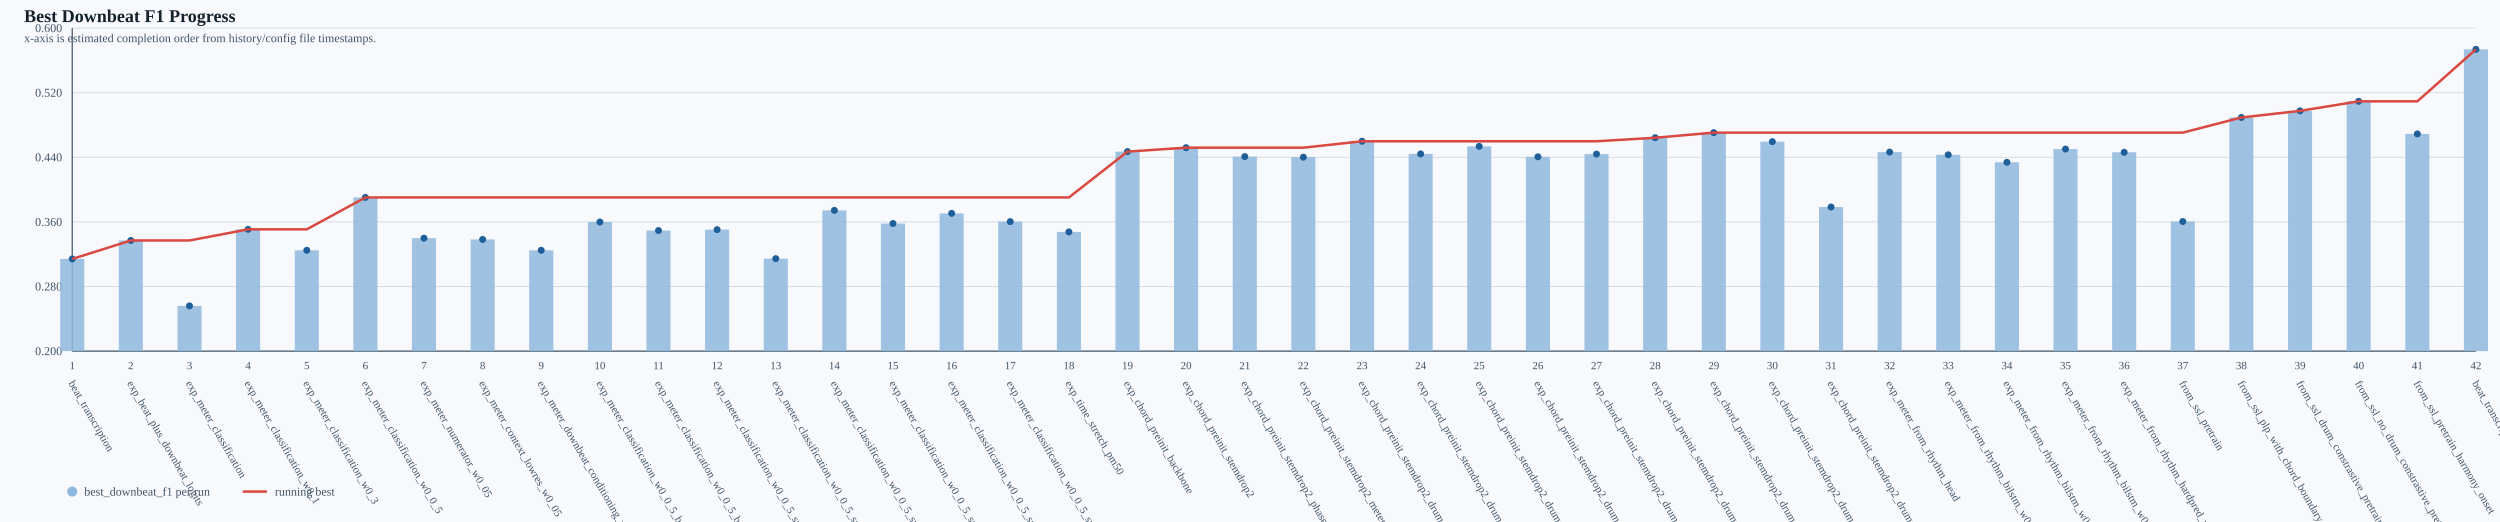
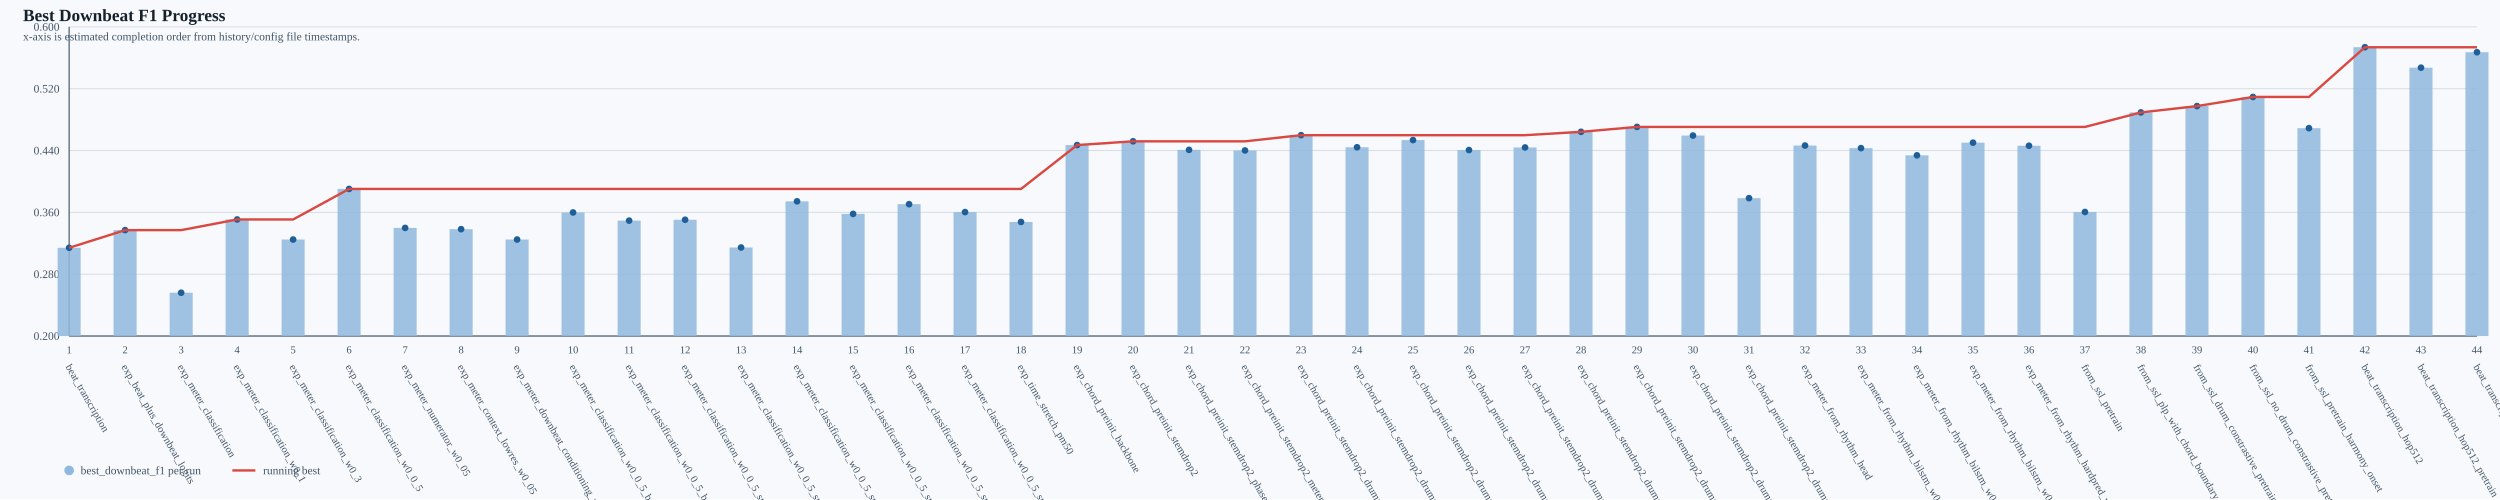
- <svg xmlns="http://www.w3.org/2000/svg" width="2492" height="520" viewBox="0 0 2492 520">
+ <svg xmlns="http://www.w3.org/2000/svg" width="2604" height="520" viewBox="0 0 2604 520">
  <rect width="100%" height="100%" fill="#f7f9fc" />
  <text x="24" y="22" font-size="18" font-weight="700" fill="#15212b">Best Downbeat F1 Progress</text>
  <text x="24" y="42" font-size="12" fill="#425466">x-axis is estimated completion order from history/config file timestamps.</text>
-   <line x1="72" y1="350.0" x2="2468" y2="350.0" stroke="#d7dce2" stroke-width="1" />
+   <line x1="72" y1="350.0" x2="2580" y2="350.0" stroke="#d7dce2" stroke-width="1" />
  <text x="62" y="354.0" text-anchor="end" font-size="12" fill="#425466">0.200</text>
-   <line x1="72" y1="285.6" x2="2468" y2="285.6" stroke="#d7dce2" stroke-width="1" />
+   <line x1="72" y1="285.6" x2="2580" y2="285.6" stroke="#d7dce2" stroke-width="1" />
  <text x="62" y="289.6" text-anchor="end" font-size="12" fill="#425466">0.280</text>
-   <line x1="72" y1="221.2" x2="2468" y2="221.2" stroke="#d7dce2" stroke-width="1" />
+   <line x1="72" y1="221.2" x2="2580" y2="221.2" stroke="#d7dce2" stroke-width="1" />
  <text x="62" y="225.2" text-anchor="end" font-size="12" fill="#425466">0.360</text>
-   <line x1="72" y1="156.8" x2="2468" y2="156.8" stroke="#d7dce2" stroke-width="1" />
+   <line x1="72" y1="156.8" x2="2580" y2="156.8" stroke="#d7dce2" stroke-width="1" />
  <text x="62" y="160.8" text-anchor="end" font-size="12" fill="#425466">0.440</text>
-   <line x1="72" y1="92.4" x2="2468" y2="92.4" stroke="#d7dce2" stroke-width="1" />
+   <line x1="72" y1="92.4" x2="2580" y2="92.4" stroke="#d7dce2" stroke-width="1" />
  <text x="62" y="96.4" text-anchor="end" font-size="12" fill="#425466">0.520</text>
-   <line x1="72" y1="28.0" x2="2468" y2="28.0" stroke="#d7dce2" stroke-width="1" />
+   <line x1="72" y1="28.0" x2="2580" y2="28.0" stroke="#d7dce2" stroke-width="1" />
  <text x="62" y="32.0" text-anchor="end" font-size="12" fill="#425466">0.600</text>
  <line x1="72" y1="28" x2="72" y2="350" stroke="#425466" stroke-width="1.2" />
-   <line x1="72" y1="350" x2="2468" y2="350" stroke="#425466" stroke-width="1.2" />
+   <line x1="72" y1="350" x2="2580" y2="350" stroke="#425466" stroke-width="1.2" />
  <g>
    <rect x="60.0" y="258.1" width="24" height="91.9" fill="#8fb8de" opacity="0.85" />
    <circle cx="72.0" cy="258.1" r="3.5" fill="#1f5f99" />
    <text x="72.0" y="368.0" text-anchor="middle" font-size="11" fill="#425466">1</text>
    <text x="68.0" y="382.0" transform="rotate(60 68.0,382.0)" font-size="11" fill="#425466">beat_transcription</text>
  </g>
  <g>
-     <rect x="118.4" y="239.7" width="24" height="110.3" fill="#8fb8de" opacity="0.85" />
-     <circle cx="130.4" cy="239.7" r="3.5" fill="#1f5f99" />
-     <text x="130.4" y="368.0" text-anchor="middle" font-size="11" fill="#425466">2</text>
-     <text x="126.4" y="382.0" transform="rotate(60 126.4,382.0)" font-size="11" fill="#425466">exp_beat_plus_downbeat_logits</text>
-   </g>
-   <g>
-     <rect x="176.9" y="304.9" width="24" height="45.1" fill="#8fb8de" opacity="0.85" />
-     <circle cx="188.9" cy="304.9" r="3.5" fill="#1f5f99" />
-     <text x="188.9" y="368.0" text-anchor="middle" font-size="11" fill="#425466">3</text>
-     <text x="184.9" y="382.0" transform="rotate(60 184.9,382.0)" font-size="11" fill="#425466">exp_meter_classification</text>
-   </g>
-   <g>
-     <rect x="235.3" y="228.6" width="24" height="121.4" fill="#8fb8de" opacity="0.85" />
-     <circle cx="247.3" cy="228.6" r="3.5" fill="#1f5f99" />
-     <text x="247.3" y="368.0" text-anchor="middle" font-size="11" fill="#425466">4</text>
-     <text x="243.3" y="382.0" transform="rotate(60 243.3,382.0)" font-size="11" fill="#425466">exp_meter_classification_w0_1</text>
-   </g>
-   <g>
-     <rect x="293.8" y="249.5" width="24" height="100.5" fill="#8fb8de" opacity="0.85" />
-     <circle cx="305.8" cy="249.5" r="3.5" fill="#1f5f99" />
-     <text x="305.8" y="368.0" text-anchor="middle" font-size="11" fill="#425466">5</text>
-     <text x="301.8" y="382.0" transform="rotate(60 301.8,382.0)" font-size="11" fill="#425466">exp_meter_classification_w0_3</text>
-   </g>
-   <g>
-     <rect x="352.2" y="196.8" width="24" height="153.2" fill="#8fb8de" opacity="0.85" />
-     <circle cx="364.2" cy="196.8" r="3.5" fill="#1f5f99" />
-     <text x="364.2" y="368.0" text-anchor="middle" font-size="11" fill="#425466">6</text>
-     <text x="360.2" y="382.0" transform="rotate(60 360.2,382.0)" font-size="11" fill="#425466">exp_meter_classification_w0_0_5</text>
-   </g>
-   <g>
-     <rect x="410.6" y="237.4" width="24" height="112.6" fill="#8fb8de" opacity="0.85" />
-     <circle cx="422.6" cy="237.4" r="3.5" fill="#1f5f99" />
-     <text x="422.6" y="368.0" text-anchor="middle" font-size="11" fill="#425466">7</text>
-     <text x="418.6" y="382.0" transform="rotate(60 418.6,382.0)" font-size="11" fill="#425466">exp_meter_numerator_w0_05</text>
-   </g>
-   <g>
-     <rect x="469.1" y="238.7" width="24" height="111.3" fill="#8fb8de" opacity="0.85" />
-     <circle cx="481.1" cy="238.7" r="3.5" fill="#1f5f99" />
-     <text x="481.1" y="368.0" text-anchor="middle" font-size="11" fill="#425466">8</text>
-     <text x="477.1" y="382.0" transform="rotate(60 477.1,382.0)" font-size="11" fill="#425466">exp_meter_context_lowres_w0_05</text>
-   </g>
-   <g>
-     <rect x="527.5" y="249.5" width="24" height="100.5" fill="#8fb8de" opacity="0.85" />
-     <circle cx="539.5" cy="249.5" r="3.5" fill="#1f5f99" />
-     <text x="539.5" y="368.0" text-anchor="middle" font-size="11" fill="#425466">9</text>
-     <text x="535.5" y="382.0" transform="rotate(60 535.5,382.0)" font-size="11" fill="#425466">exp_meter_downbeat_conditioning_w0_05</text>
-   </g>
-   <g>
-     <rect x="586.0" y="221.3" width="24" height="128.7" fill="#8fb8de" opacity="0.85" />
-     <circle cx="598.0" cy="221.3" r="3.5" fill="#1f5f99" />
-     <text x="598.0" y="368.0" text-anchor="middle" font-size="11" fill="#425466">10</text>
-     <text x="594.0" y="382.0" transform="rotate(60 594.0,382.0)" font-size="11" fill="#425466">exp_meter_classification_w0_0_5_beatpw10</text>
-   </g>
-   <g>
-     <rect x="644.4" y="229.8" width="24" height="120.2" fill="#8fb8de" opacity="0.85" />
-     <circle cx="656.4" cy="229.8" r="3.5" fill="#1f5f99" />
-     <text x="656.4" y="368.0" text-anchor="middle" font-size="11" fill="#425466">11</text>
-     <text x="652.4" y="382.0" transform="rotate(60 652.4,382.0)" font-size="11" fill="#425466">exp_meter_classification_w0_0_5_beatpw7_5</text>
-   </g>
-   <g>
-     <rect x="702.8" y="228.9" width="24" height="121.1" fill="#8fb8de" opacity="0.85" />
-     <circle cx="714.8" cy="228.9" r="3.5" fill="#1f5f99" />
-     <text x="714.8" y="368.0" text-anchor="middle" font-size="11" fill="#425466">12</text>
-     <text x="710.8" y="382.0" transform="rotate(60 710.8,382.0)" font-size="11" fill="#425466">exp_meter_classification_w0_0_5_specaug_f0_02_t0_00</text>
-   </g>
-   <g>
-     <rect x="761.3" y="257.8" width="24" height="92.2" fill="#8fb8de" opacity="0.85" />
-     <circle cx="773.3" cy="257.8" r="3.5" fill="#1f5f99" />
-     <text x="773.3" y="368.0" text-anchor="middle" font-size="11" fill="#425466">13</text>
-     <text x="769.3" y="382.0" transform="rotate(60 769.3,382.0)" font-size="11" fill="#425466">exp_meter_classification_w0_0_5_specaug_f0_05_t0_00</text>
-   </g>
-   <g>
-     <rect x="819.7" y="209.7" width="24" height="140.3" fill="#8fb8de" opacity="0.85" />
-     <circle cx="831.7" cy="209.7" r="3.5" fill="#1f5f99" />
-     <text x="831.7" y="368.0" text-anchor="middle" font-size="11" fill="#425466">14</text>
-     <text x="827.7" y="382.0" transform="rotate(60 827.7,382.0)" font-size="11" fill="#425466">exp_meter_classification_w0_0_5_specaug_f0_00_t0_05</text>
-   </g>
-   <g>
-     <rect x="878.1" y="222.8" width="24" height="127.2" fill="#8fb8de" opacity="0.85" />
-     <circle cx="890.1" cy="222.8" r="3.5" fill="#1f5f99" />
-     <text x="890.1" y="368.0" text-anchor="middle" font-size="11" fill="#425466">15</text>
-     <text x="886.1" y="382.0" transform="rotate(60 886.1,382.0)" font-size="11" fill="#425466">exp_meter_classification_w0_0_5_specaug_f0_00_t0_10</text>
-   </g>
-   <g>
-     <rect x="936.6" y="212.7" width="24" height="137.3" fill="#8fb8de" opacity="0.85" />
-     <circle cx="948.6" cy="212.7" r="3.5" fill="#1f5f99" />
-     <text x="948.6" y="368.0" text-anchor="middle" font-size="11" fill="#425466">16</text>
-     <text x="944.6" y="382.0" transform="rotate(60 944.6,382.0)" font-size="11" fill="#425466">exp_meter_classification_w0_0_5_specaug_f0_02_t0_05</text>
-   </g>
-   <g>
-     <rect x="995.0" y="220.9" width="24" height="129.1" fill="#8fb8de" opacity="0.85" />
-     <circle cx="1007.0" cy="220.9" r="3.5" fill="#1f5f99" />
-     <text x="1007.0" y="368.0" text-anchor="middle" font-size="11" fill="#425466">17</text>
-     <text x="1003.0" y="382.0" transform="rotate(60 1003.0,382.0)" font-size="11" fill="#425466">exp_meter_classification_w0_0_5_specaug_f0_05_t0_10</text>
-   </g>
-   <g>
-     <rect x="1053.5" y="231.2" width="24" height="118.8" fill="#8fb8de" opacity="0.85" />
-     <circle cx="1065.5" cy="231.2" r="3.5" fill="#1f5f99" />
-     <text x="1065.5" y="368.0" text-anchor="middle" font-size="11" fill="#425466">18</text>
-     <text x="1061.5" y="382.0" transform="rotate(60 1061.5,382.0)" font-size="11" fill="#425466">exp_time_stretch_pm50</text>
-   </g>
-   <g>
-     <rect x="1111.9" y="151.1" width="24" height="198.9" fill="#8fb8de" opacity="0.85" />
-     <circle cx="1123.9" cy="151.1" r="3.5" fill="#1f5f99" />
-     <text x="1123.9" y="368.0" text-anchor="middle" font-size="11" fill="#425466">19</text>
-     <text x="1119.9" y="382.0" transform="rotate(60 1119.9,382.0)" font-size="11" fill="#425466">exp_chord_preinit_backbone</text>
-   </g>
-   <g>
-     <rect x="1170.3" y="147.2" width="24" height="202.8" fill="#8fb8de" opacity="0.85" />
-     <circle cx="1182.3" cy="147.2" r="3.5" fill="#1f5f99" />
-     <text x="1182.3" y="368.0" text-anchor="middle" font-size="11" fill="#425466">20</text>
-     <text x="1178.3" y="382.0" transform="rotate(60 1178.3,382.0)" font-size="11" fill="#425466">exp_chord_preinit_stemdrop2</text>
-   </g>
-   <g>
-     <rect x="1228.8" y="156.1" width="24" height="193.9" fill="#8fb8de" opacity="0.85" />
-     <circle cx="1240.8" cy="156.1" r="3.5" fill="#1f5f99" />
-     <text x="1240.8" y="368.0" text-anchor="middle" font-size="11" fill="#425466">21</text>
-     <text x="1236.8" y="382.0" transform="rotate(60 1236.8,382.0)" font-size="11" fill="#425466">exp_chord_preinit_stemdrop2_phase</text>
-   </g>
-   <g>
-     <rect x="1287.2" y="156.7" width="24" height="193.3" fill="#8fb8de" opacity="0.85" />
-     <circle cx="1299.2" cy="156.7" r="3.5" fill="#1f5f99" />
-     <text x="1299.2" y="368.0" text-anchor="middle" font-size="11" fill="#425466">22</text>
-     <text x="1295.2" y="382.0" transform="rotate(60 1295.2,382.0)" font-size="11" fill="#425466">exp_chord_preinit_stemdrop2_metertau0_5</text>
-   </g>
-   <g>
-     <rect x="1345.7" y="140.8" width="24" height="209.2" fill="#8fb8de" opacity="0.85" />
-     <circle cx="1357.7" cy="140.8" r="3.5" fill="#1f5f99" />
-     <text x="1357.7" y="368.0" text-anchor="middle" font-size="11" fill="#425466">23</text>
-     <text x="1353.7" y="382.0" transform="rotate(60 1353.7,382.0)" font-size="11" fill="#425466">exp_chord_preinit_stemdrop2_drumaux</text>
-   </g>
-   <g>
-     <rect x="1404.1" y="153.4" width="24" height="196.6" fill="#8fb8de" opacity="0.85" />
-     <circle cx="1416.1" cy="153.4" r="3.5" fill="#1f5f99" />
-     <text x="1416.1" y="368.0" text-anchor="middle" font-size="11" fill="#425466">24</text>
-     <text x="1412.1" y="382.0" transform="rotate(60 1412.1,382.0)" font-size="11" fill="#425466">exp_chord_preinit_stemdrop2_drumaux_bassaux</text>
-   </g>
-   <g>
-     <rect x="1462.5" y="145.9" width="24" height="204.1" fill="#8fb8de" opacity="0.85" />
-     <circle cx="1474.5" cy="145.9" r="3.5" fill="#1f5f99" />
-     <text x="1474.5" y="368.0" text-anchor="middle" font-size="11" fill="#425466">25</text>
-     <text x="1470.5" y="382.0" transform="rotate(60 1470.5,382.0)" font-size="11" fill="#425466">exp_chord_preinit_stemdrop2_drumaux_basslowflux</text>
-   </g>
-   <g>
-     <rect x="1521.0" y="156.3" width="24" height="193.7" fill="#8fb8de" opacity="0.85" />
-     <circle cx="1533.0" cy="156.3" r="3.5" fill="#1f5f99" />
-     <text x="1533.0" y="368.0" text-anchor="middle" font-size="11" fill="#425466">26</text>
-     <text x="1529.0" y="382.0" transform="rotate(60 1529.0,382.0)" font-size="11" fill="#425466">exp_chord_preinit_stemdrop2_drumaux_bassharmonic</text>
-   </g>
-   <g>
-     <rect x="1579.4" y="153.6" width="24" height="196.4" fill="#8fb8de" opacity="0.85" />
-     <circle cx="1591.4" cy="153.6" r="3.5" fill="#1f5f99" />
-     <text x="1591.4" y="368.0" text-anchor="middle" font-size="11" fill="#425466">27</text>
-     <text x="1587.4" y="382.0" transform="rotate(60 1587.4,382.0)" font-size="11" fill="#425466">exp_chord_preinit_stemdrop2_drumaux_pianoaux</text>
-   </g>
-   <g>
-     <rect x="1637.9" y="137.3" width="24" height="212.7" fill="#8fb8de" opacity="0.85" />
-     <circle cx="1649.9" cy="137.3" r="3.5" fill="#1f5f99" />
-     <text x="1649.9" y="368.0" text-anchor="middle" font-size="11" fill="#425466">28</text>
-     <text x="1645.9" y="382.0" transform="rotate(60 1645.9,382.0)" font-size="11" fill="#425466">exp_chord_preinit_stemdrop2_drumaux_highfreq</text>
-   </g>
-   <g>
-     <rect x="1696.3" y="132.2" width="24" height="217.8" fill="#8fb8de" opacity="0.85" />
-     <circle cx="1708.3" cy="132.2" r="3.5" fill="#1f5f99" />
-     <text x="1708.3" y="368.0" text-anchor="middle" font-size="11" fill="#425466">29</text>
-     <text x="1704.3" y="382.0" transform="rotate(60 1704.3,382.0)" font-size="11" fill="#425466">exp_chord_preinit_stemdrop2_drumaux_highfreq_repeatssm</text>
-   </g>
-   <g>
-     <rect x="1754.7" y="141.2" width="24" height="208.8" fill="#8fb8de" opacity="0.85" />
-     <circle cx="1766.7" cy="141.2" r="3.5" fill="#1f5f99" />
-     <text x="1766.7" y="368.0" text-anchor="middle" font-size="11" fill="#425466">30</text>
-     <text x="1762.7" y="382.0" transform="rotate(60 1762.7,382.0)" font-size="11" fill="#425466">exp_chord_preinit_stemdrop2_drumaux_highfreq_repeatssm_bar</text>
-   </g>
-   <g>
-     <rect x="1813.2" y="206.4" width="24" height="143.6" fill="#8fb8de" opacity="0.85" />
-     <circle cx="1825.2" cy="206.4" r="3.5" fill="#1f5f99" />
-     <text x="1825.2" y="368.0" text-anchor="middle" font-size="11" fill="#425466">31</text>
-     <text x="1821.2" y="382.0" transform="rotate(60 1821.2,382.0)" font-size="11" fill="#425466">exp_chord_preinit_stemdrop2_drumaux_highfreq_repeatssm_timestretch_pm10</text>
-   </g>
-   <g>
-     <rect x="1871.6" y="151.6" width="24" height="198.4" fill="#8fb8de" opacity="0.85" />
-     <circle cx="1883.6" cy="151.6" r="3.5" fill="#1f5f99" />
-     <text x="1883.6" y="368.0" text-anchor="middle" font-size="11" fill="#425466">32</text>
-     <text x="1879.6" y="382.0" transform="rotate(60 1879.6,382.0)" font-size="11" fill="#425466">exp_meter_from_rhythm_head</text>
-   </g>
-   <g>
-     <rect x="1930.0" y="154.3" width="24" height="195.7" fill="#8fb8de" opacity="0.85" />
-     <circle cx="1942.0" cy="154.3" r="3.5" fill="#1f5f99" />
-     <text x="1942.0" y="368.0" text-anchor="middle" font-size="11" fill="#425466">33</text>
-     <text x="1938.0" y="382.0" transform="rotate(60 1938.0,382.0)" font-size="11" fill="#425466">exp_meter_from_rhythm_bilstm_w0_05</text>
-   </g>
-   <g>
-     <rect x="1988.5" y="161.8" width="24" height="188.2" fill="#8fb8de" opacity="0.85" />
-     <circle cx="2000.5" cy="161.8" r="3.5" fill="#1f5f99" />
-     <text x="2000.5" y="368.0" text-anchor="middle" font-size="11" fill="#425466">34</text>
-     <text x="1996.5" y="382.0" transform="rotate(60 1996.5,382.0)" font-size="11" fill="#425466">exp_meter_from_rhythm_bilstm_w0_05_balanced</text>
-   </g>
-   <g>
-     <rect x="2046.9" y="148.6" width="24" height="201.4" fill="#8fb8de" opacity="0.85" />
-     <circle cx="2058.9" cy="148.6" r="3.5" fill="#1f5f99" />
-     <text x="2058.9" y="368.0" text-anchor="middle" font-size="11" fill="#425466">35</text>
-     <text x="2054.9" y="382.0" transform="rotate(60 2054.9,382.0)" font-size="11" fill="#425466">exp_meter_from_rhythm_bilstm_w0_05_downbeatw1_5</text>
-   </g>
-   <g>
-     <rect x="2105.4" y="151.8" width="24" height="198.2" fill="#8fb8de" opacity="0.85" />
-     <circle cx="2117.4" cy="151.8" r="3.5" fill="#1f5f99" />
-     <text x="2117.4" y="368.0" text-anchor="middle" font-size="11" fill="#425466">36</text>
-     <text x="2113.4" y="382.0" transform="rotate(60 2113.4,382.0)" font-size="11" fill="#425466">exp_meter_from_rhythm_hardpred_w0_01</text>
-   </g>
-   <g>
-     <rect x="2163.8" y="220.8" width="24" height="129.2" fill="#8fb8de" opacity="0.85" />
-     <circle cx="2175.8" cy="220.8" r="3.5" fill="#1f5f99" />
-     <text x="2175.8" y="368.0" text-anchor="middle" font-size="11" fill="#425466">37</text>
-     <text x="2171.8" y="382.0" transform="rotate(60 2171.8,382.0)" font-size="11" fill="#425466">from_ssl_pretrain</text>
-   </g>
-   <g>
-     <rect x="2222.2" y="117.1" width="24" height="232.9" fill="#8fb8de" opacity="0.85" />
-     <circle cx="2234.2" cy="117.1" r="3.5" fill="#1f5f99" />
-     <text x="2234.2" y="368.0" text-anchor="middle" font-size="11" fill="#425466">38</text>
-     <text x="2230.2" y="382.0" transform="rotate(60 2230.2,382.0)" font-size="11" fill="#425466">from_ssl_plp_with_chord_boundary</text>
-   </g>
-   <g>
-     <rect x="2280.7" y="110.5" width="24" height="239.5" fill="#8fb8de" opacity="0.85" />
-     <circle cx="2292.7" cy="110.5" r="3.5" fill="#1f5f99" />
-     <text x="2292.7" y="368.0" text-anchor="middle" font-size="11" fill="#425466">39</text>
-     <text x="2288.7" y="382.0" transform="rotate(60 2288.7,382.0)" font-size="11" fill="#425466">from_ssl_drum_constrastive_pretrain</text>
-   </g>
-   <g>
-     <rect x="2339.1" y="101.0" width="24" height="249.0" fill="#8fb8de" opacity="0.85" />
-     <circle cx="2351.1" cy="101.0" r="3.5" fill="#1f5f99" />
-     <text x="2351.1" y="368.0" text-anchor="middle" font-size="11" fill="#425466">40</text>
-     <text x="2347.1" y="382.0" transform="rotate(60 2347.1,382.0)" font-size="11" fill="#425466">from_ssl_no_drum_constrastive_pretrain</text>
-   </g>
-   <g>
-     <rect x="2397.6" y="133.5" width="24" height="216.5" fill="#8fb8de" opacity="0.85" />
-     <circle cx="2409.6" cy="133.5" r="3.5" fill="#1f5f99" />
-     <text x="2409.6" y="368.0" text-anchor="middle" font-size="11" fill="#425466">41</text>
-     <text x="2405.6" y="382.0" transform="rotate(60 2405.6,382.0)" font-size="11" fill="#425466">from_ssl_pretrain_harmony_onset</text>
-   </g>
-   <g>
-     <rect x="2456.0" y="49.2" width="24" height="300.8" fill="#8fb8de" opacity="0.85" />
-     <circle cx="2468.0" cy="49.2" r="3.5" fill="#1f5f99" />
-     <text x="2468.0" y="368.0" text-anchor="middle" font-size="11" fill="#425466">42</text>
-     <text x="2464.0" y="382.0" transform="rotate(60 2464.0,382.0)" font-size="11" fill="#425466">beat_transcription_hop512</text>
-   </g>
-   <path d="M 72.0,258.1 L 130.4,239.7 L 188.9,239.7 L 247.3,228.6 L 305.8,228.6 L 364.2,196.8 L 422.6,196.8 L 481.1,196.8 L 539.5,196.8 L 598.0,196.8 L 656.4,196.8 L 714.8,196.8 L 773.3,196.8 L 831.7,196.8 L 890.1,196.8 L 948.6,196.8 L 1007.0,196.8 L 1065.5,196.8 L 1123.9,151.1 L 1182.3,147.2 L 1240.8,147.2 L 1299.2,147.2 L 1357.7,140.8 L 1416.1,140.8 L 1474.5,140.8 L 1533.0,140.8 L 1591.4,140.8 L 1649.9,137.3 L 1708.3,132.2 L 1766.7,132.2 L 1825.2,132.2 L 1883.6,132.2 L 1942.0,132.2 L 2000.5,132.2 L 2058.9,132.2 L 2117.4,132.2 L 2175.8,132.2 L 2234.2,117.1 L 2292.7,110.5 L 2351.1,101.0 L 2409.6,101.0 L 2468.0,49.2" fill="none" stroke="#d94841" stroke-width="2.5" />
+     <rect x="118.3" y="239.7" width="24" height="110.3" fill="#8fb8de" opacity="0.85" />
+     <circle cx="130.3" cy="239.7" r="3.5" fill="#1f5f99" />
+     <text x="130.3" y="368.0" text-anchor="middle" font-size="11" fill="#425466">2</text>
+     <text x="126.3" y="382.0" transform="rotate(60 126.3,382.0)" font-size="11" fill="#425466">exp_beat_plus_downbeat_logits</text>
+   </g>
+   <g>
+     <rect x="176.7" y="304.9" width="24" height="45.1" fill="#8fb8de" opacity="0.85" />
+     <circle cx="188.7" cy="304.9" r="3.5" fill="#1f5f99" />
+     <text x="188.7" y="368.0" text-anchor="middle" font-size="11" fill="#425466">3</text>
+     <text x="184.7" y="382.0" transform="rotate(60 184.7,382.0)" font-size="11" fill="#425466">exp_meter_classification</text>
+   </g>
+   <g>
+     <rect x="235.0" y="228.6" width="24" height="121.4" fill="#8fb8de" opacity="0.85" />
+     <circle cx="247.0" cy="228.6" r="3.5" fill="#1f5f99" />
+     <text x="247.0" y="368.0" text-anchor="middle" font-size="11" fill="#425466">4</text>
+     <text x="243.0" y="382.0" transform="rotate(60 243.0,382.0)" font-size="11" fill="#425466">exp_meter_classification_w0_1</text>
+   </g>
+   <g>
+     <rect x="293.3" y="249.5" width="24" height="100.5" fill="#8fb8de" opacity="0.85" />
+     <circle cx="305.3" cy="249.5" r="3.5" fill="#1f5f99" />
+     <text x="305.3" y="368.0" text-anchor="middle" font-size="11" fill="#425466">5</text>
+     <text x="301.3" y="382.0" transform="rotate(60 301.3,382.0)" font-size="11" fill="#425466">exp_meter_classification_w0_3</text>
+   </g>
+   <g>
+     <rect x="351.6" y="196.8" width="24" height="153.2" fill="#8fb8de" opacity="0.85" />
+     <circle cx="363.6" cy="196.8" r="3.5" fill="#1f5f99" />
+     <text x="363.6" y="368.0" text-anchor="middle" font-size="11" fill="#425466">6</text>
+     <text x="359.6" y="382.0" transform="rotate(60 359.6,382.0)" font-size="11" fill="#425466">exp_meter_classification_w0_0_5</text>
+   </g>
+   <g>
+     <rect x="410.0" y="237.4" width="24" height="112.6" fill="#8fb8de" opacity="0.85" />
+     <circle cx="422.0" cy="237.4" r="3.5" fill="#1f5f99" />
+     <text x="422.0" y="368.0" text-anchor="middle" font-size="11" fill="#425466">7</text>
+     <text x="418.0" y="382.0" transform="rotate(60 418.0,382.0)" font-size="11" fill="#425466">exp_meter_numerator_w0_05</text>
+   </g>
+   <g>
+     <rect x="468.3" y="238.7" width="24" height="111.3" fill="#8fb8de" opacity="0.85" />
+     <circle cx="480.3" cy="238.7" r="3.5" fill="#1f5f99" />
+     <text x="480.3" y="368.0" text-anchor="middle" font-size="11" fill="#425466">8</text>
+     <text x="476.3" y="382.0" transform="rotate(60 476.3,382.0)" font-size="11" fill="#425466">exp_meter_context_lowres_w0_05</text>
+   </g>
+   <g>
+     <rect x="526.6" y="249.5" width="24" height="100.5" fill="#8fb8de" opacity="0.85" />
+     <circle cx="538.6" cy="249.5" r="3.5" fill="#1f5f99" />
+     <text x="538.6" y="368.0" text-anchor="middle" font-size="11" fill="#425466">9</text>
+     <text x="534.6" y="382.0" transform="rotate(60 534.6,382.0)" font-size="11" fill="#425466">exp_meter_downbeat_conditioning_w0_05</text>
+   </g>
+   <g>
+     <rect x="584.9" y="221.3" width="24" height="128.7" fill="#8fb8de" opacity="0.85" />
+     <circle cx="596.9" cy="221.3" r="3.5" fill="#1f5f99" />
+     <text x="596.9" y="368.0" text-anchor="middle" font-size="11" fill="#425466">10</text>
+     <text x="592.9" y="382.0" transform="rotate(60 592.9,382.0)" font-size="11" fill="#425466">exp_meter_classification_w0_0_5_beatpw10</text>
+   </g>
+   <g>
+     <rect x="643.3" y="229.8" width="24" height="120.2" fill="#8fb8de" opacity="0.85" />
+     <circle cx="655.3" cy="229.8" r="3.5" fill="#1f5f99" />
+     <text x="655.3" y="368.0" text-anchor="middle" font-size="11" fill="#425466">11</text>
+     <text x="651.3" y="382.0" transform="rotate(60 651.3,382.0)" font-size="11" fill="#425466">exp_meter_classification_w0_0_5_beatpw7_5</text>
+   </g>
+   <g>
+     <rect x="701.6" y="228.9" width="24" height="121.1" fill="#8fb8de" opacity="0.85" />
+     <circle cx="713.6" cy="228.9" r="3.5" fill="#1f5f99" />
+     <text x="713.6" y="368.0" text-anchor="middle" font-size="11" fill="#425466">12</text>
+     <text x="709.6" y="382.0" transform="rotate(60 709.6,382.0)" font-size="11" fill="#425466">exp_meter_classification_w0_0_5_specaug_f0_02_t0_00</text>
+   </g>
+   <g>
+     <rect x="759.9" y="257.8" width="24" height="92.2" fill="#8fb8de" opacity="0.85" />
+     <circle cx="771.9" cy="257.8" r="3.5" fill="#1f5f99" />
+     <text x="771.9" y="368.0" text-anchor="middle" font-size="11" fill="#425466">13</text>
+     <text x="767.9" y="382.0" transform="rotate(60 767.9,382.0)" font-size="11" fill="#425466">exp_meter_classification_w0_0_5_specaug_f0_05_t0_00</text>
+   </g>
+   <g>
+     <rect x="818.2" y="209.7" width="24" height="140.3" fill="#8fb8de" opacity="0.85" />
+     <circle cx="830.2" cy="209.7" r="3.5" fill="#1f5f99" />
+     <text x="830.2" y="368.0" text-anchor="middle" font-size="11" fill="#425466">14</text>
+     <text x="826.2" y="382.0" transform="rotate(60 826.2,382.0)" font-size="11" fill="#425466">exp_meter_classification_w0_0_5_specaug_f0_00_t0_05</text>
+   </g>
+   <g>
+     <rect x="876.6" y="222.8" width="24" height="127.2" fill="#8fb8de" opacity="0.85" />
+     <circle cx="888.6" cy="222.8" r="3.5" fill="#1f5f99" />
+     <text x="888.6" y="368.0" text-anchor="middle" font-size="11" fill="#425466">15</text>
+     <text x="884.6" y="382.0" transform="rotate(60 884.6,382.0)" font-size="11" fill="#425466">exp_meter_classification_w0_0_5_specaug_f0_00_t0_10</text>
+   </g>
+   <g>
+     <rect x="934.9" y="212.7" width="24" height="137.3" fill="#8fb8de" opacity="0.85" />
+     <circle cx="946.9" cy="212.7" r="3.5" fill="#1f5f99" />
+     <text x="946.9" y="368.0" text-anchor="middle" font-size="11" fill="#425466">16</text>
+     <text x="942.9" y="382.0" transform="rotate(60 942.9,382.0)" font-size="11" fill="#425466">exp_meter_classification_w0_0_5_specaug_f0_02_t0_05</text>
+   </g>
+   <g>
+     <rect x="993.2" y="220.9" width="24" height="129.1" fill="#8fb8de" opacity="0.85" />
+     <circle cx="1005.2" cy="220.9" r="3.5" fill="#1f5f99" />
+     <text x="1005.2" y="368.0" text-anchor="middle" font-size="11" fill="#425466">17</text>
+     <text x="1001.2" y="382.0" transform="rotate(60 1001.2,382.0)" font-size="11" fill="#425466">exp_meter_classification_w0_0_5_specaug_f0_05_t0_10</text>
+   </g>
+   <g>
+     <rect x="1051.5" y="231.2" width="24" height="118.8" fill="#8fb8de" opacity="0.85" />
+     <circle cx="1063.5" cy="231.2" r="3.5" fill="#1f5f99" />
+     <text x="1063.5" y="368.0" text-anchor="middle" font-size="11" fill="#425466">18</text>
+     <text x="1059.5" y="382.0" transform="rotate(60 1059.5,382.0)" font-size="11" fill="#425466">exp_time_stretch_pm50</text>
+   </g>
+   <g>
+     <rect x="1109.9" y="151.1" width="24" height="198.9" fill="#8fb8de" opacity="0.85" />
+     <circle cx="1121.9" cy="151.1" r="3.5" fill="#1f5f99" />
+     <text x="1121.9" y="368.0" text-anchor="middle" font-size="11" fill="#425466">19</text>
+     <text x="1117.9" y="382.0" transform="rotate(60 1117.9,382.0)" font-size="11" fill="#425466">exp_chord_preinit_backbone</text>
+   </g>
+   <g>
+     <rect x="1168.2" y="147.2" width="24" height="202.8" fill="#8fb8de" opacity="0.85" />
+     <circle cx="1180.2" cy="147.2" r="3.5" fill="#1f5f99" />
+     <text x="1180.2" y="368.0" text-anchor="middle" font-size="11" fill="#425466">20</text>
+     <text x="1176.2" y="382.0" transform="rotate(60 1176.2,382.0)" font-size="11" fill="#425466">exp_chord_preinit_stemdrop2</text>
+   </g>
+   <g>
+     <rect x="1226.5" y="156.1" width="24" height="193.9" fill="#8fb8de" opacity="0.85" />
+     <circle cx="1238.5" cy="156.1" r="3.5" fill="#1f5f99" />
+     <text x="1238.5" y="368.0" text-anchor="middle" font-size="11" fill="#425466">21</text>
+     <text x="1234.5" y="382.0" transform="rotate(60 1234.5,382.0)" font-size="11" fill="#425466">exp_chord_preinit_stemdrop2_phase</text>
+   </g>
+   <g>
+     <rect x="1284.8" y="156.7" width="24" height="193.3" fill="#8fb8de" opacity="0.85" />
+     <circle cx="1296.8" cy="156.7" r="3.5" fill="#1f5f99" />
+     <text x="1296.8" y="368.0" text-anchor="middle" font-size="11" fill="#425466">22</text>
+     <text x="1292.8" y="382.0" transform="rotate(60 1292.8,382.0)" font-size="11" fill="#425466">exp_chord_preinit_stemdrop2_metertau0_5</text>
+   </g>
+   <g>
+     <rect x="1343.2" y="140.8" width="24" height="209.2" fill="#8fb8de" opacity="0.85" />
+     <circle cx="1355.2" cy="140.8" r="3.5" fill="#1f5f99" />
+     <text x="1355.2" y="368.0" text-anchor="middle" font-size="11" fill="#425466">23</text>
+     <text x="1351.2" y="382.0" transform="rotate(60 1351.2,382.0)" font-size="11" fill="#425466">exp_chord_preinit_stemdrop2_drumaux</text>
+   </g>
+   <g>
+     <rect x="1401.5" y="153.4" width="24" height="196.6" fill="#8fb8de" opacity="0.85" />
+     <circle cx="1413.5" cy="153.4" r="3.5" fill="#1f5f99" />
+     <text x="1413.5" y="368.0" text-anchor="middle" font-size="11" fill="#425466">24</text>
+     <text x="1409.5" y="382.0" transform="rotate(60 1409.5,382.0)" font-size="11" fill="#425466">exp_chord_preinit_stemdrop2_drumaux_bassaux</text>
+   </g>
+   <g>
+     <rect x="1459.8" y="145.9" width="24" height="204.1" fill="#8fb8de" opacity="0.85" />
+     <circle cx="1471.8" cy="145.9" r="3.5" fill="#1f5f99" />
+     <text x="1471.8" y="368.0" text-anchor="middle" font-size="11" fill="#425466">25</text>
+     <text x="1467.8" y="382.0" transform="rotate(60 1467.8,382.0)" font-size="11" fill="#425466">exp_chord_preinit_stemdrop2_drumaux_basslowflux</text>
+   </g>
+   <g>
+     <rect x="1518.1" y="156.3" width="24" height="193.7" fill="#8fb8de" opacity="0.85" />
+     <circle cx="1530.1" cy="156.3" r="3.5" fill="#1f5f99" />
+     <text x="1530.1" y="368.0" text-anchor="middle" font-size="11" fill="#425466">26</text>
+     <text x="1526.1" y="382.0" transform="rotate(60 1526.1,382.0)" font-size="11" fill="#425466">exp_chord_preinit_stemdrop2_drumaux_bassharmonic</text>
+   </g>
+   <g>
+     <rect x="1576.5" y="153.6" width="24" height="196.4" fill="#8fb8de" opacity="0.85" />
+     <circle cx="1588.5" cy="153.6" r="3.5" fill="#1f5f99" />
+     <text x="1588.5" y="368.0" text-anchor="middle" font-size="11" fill="#425466">27</text>
+     <text x="1584.5" y="382.0" transform="rotate(60 1584.5,382.0)" font-size="11" fill="#425466">exp_chord_preinit_stemdrop2_drumaux_pianoaux</text>
+   </g>
+   <g>
+     <rect x="1634.8" y="137.3" width="24" height="212.7" fill="#8fb8de" opacity="0.85" />
+     <circle cx="1646.8" cy="137.3" r="3.5" fill="#1f5f99" />
+     <text x="1646.8" y="368.0" text-anchor="middle" font-size="11" fill="#425466">28</text>
+     <text x="1642.8" y="382.0" transform="rotate(60 1642.8,382.0)" font-size="11" fill="#425466">exp_chord_preinit_stemdrop2_drumaux_highfreq</text>
+   </g>
+   <g>
+     <rect x="1693.1" y="132.2" width="24" height="217.8" fill="#8fb8de" opacity="0.85" />
+     <circle cx="1705.1" cy="132.2" r="3.5" fill="#1f5f99" />
+     <text x="1705.1" y="368.0" text-anchor="middle" font-size="11" fill="#425466">29</text>
+     <text x="1701.1" y="382.0" transform="rotate(60 1701.1,382.0)" font-size="11" fill="#425466">exp_chord_preinit_stemdrop2_drumaux_highfreq_repeatssm</text>
+   </g>
+   <g>
+     <rect x="1751.4" y="141.2" width="24" height="208.8" fill="#8fb8de" opacity="0.85" />
+     <circle cx="1763.4" cy="141.2" r="3.5" fill="#1f5f99" />
+     <text x="1763.4" y="368.0" text-anchor="middle" font-size="11" fill="#425466">30</text>
+     <text x="1759.4" y="382.0" transform="rotate(60 1759.4,382.0)" font-size="11" fill="#425466">exp_chord_preinit_stemdrop2_drumaux_highfreq_repeatssm_bar</text>
+   </g>
+   <g>
+     <rect x="1809.8" y="206.4" width="24" height="143.6" fill="#8fb8de" opacity="0.85" />
+     <circle cx="1821.8" cy="206.4" r="3.5" fill="#1f5f99" />
+     <text x="1821.8" y="368.0" text-anchor="middle" font-size="11" fill="#425466">31</text>
+     <text x="1817.8" y="382.0" transform="rotate(60 1817.8,382.0)" font-size="11" fill="#425466">exp_chord_preinit_stemdrop2_drumaux_highfreq_repeatssm_timestretch_pm10</text>
+   </g>
+   <g>
+     <rect x="1868.1" y="151.6" width="24" height="198.4" fill="#8fb8de" opacity="0.85" />
+     <circle cx="1880.1" cy="151.6" r="3.5" fill="#1f5f99" />
+     <text x="1880.1" y="368.0" text-anchor="middle" font-size="11" fill="#425466">32</text>
+     <text x="1876.1" y="382.0" transform="rotate(60 1876.1,382.0)" font-size="11" fill="#425466">exp_meter_from_rhythm_head</text>
+   </g>
+   <g>
+     <rect x="1926.4" y="154.3" width="24" height="195.7" fill="#8fb8de" opacity="0.85" />
+     <circle cx="1938.4" cy="154.3" r="3.5" fill="#1f5f99" />
+     <text x="1938.4" y="368.0" text-anchor="middle" font-size="11" fill="#425466">33</text>
+     <text x="1934.4" y="382.0" transform="rotate(60 1934.4,382.0)" font-size="11" fill="#425466">exp_meter_from_rhythm_bilstm_w0_05</text>
+   </g>
+   <g>
+     <rect x="1984.7" y="161.8" width="24" height="188.2" fill="#8fb8de" opacity="0.85" />
+     <circle cx="1996.7" cy="161.8" r="3.5" fill="#1f5f99" />
+     <text x="1996.7" y="368.0" text-anchor="middle" font-size="11" fill="#425466">34</text>
+     <text x="1992.7" y="382.0" transform="rotate(60 1992.7,382.0)" font-size="11" fill="#425466">exp_meter_from_rhythm_bilstm_w0_05_balanced</text>
+   </g>
+   <g>
+     <rect x="2043.1" y="148.6" width="24" height="201.4" fill="#8fb8de" opacity="0.85" />
+     <circle cx="2055.1" cy="148.6" r="3.5" fill="#1f5f99" />
+     <text x="2055.1" y="368.0" text-anchor="middle" font-size="11" fill="#425466">35</text>
+     <text x="2051.1" y="382.0" transform="rotate(60 2051.1,382.0)" font-size="11" fill="#425466">exp_meter_from_rhythm_bilstm_w0_05_downbeatw1_5</text>
+   </g>
+   <g>
+     <rect x="2101.4" y="151.8" width="24" height="198.2" fill="#8fb8de" opacity="0.85" />
+     <circle cx="2113.4" cy="151.8" r="3.5" fill="#1f5f99" />
+     <text x="2113.4" y="368.0" text-anchor="middle" font-size="11" fill="#425466">36</text>
+     <text x="2109.4" y="382.0" transform="rotate(60 2109.4,382.0)" font-size="11" fill="#425466">exp_meter_from_rhythm_hardpred_w0_01</text>
+   </g>
+   <g>
+     <rect x="2159.7" y="220.8" width="24" height="129.2" fill="#8fb8de" opacity="0.85" />
+     <circle cx="2171.7" cy="220.8" r="3.5" fill="#1f5f99" />
+     <text x="2171.7" y="368.0" text-anchor="middle" font-size="11" fill="#425466">37</text>
+     <text x="2167.7" y="382.0" transform="rotate(60 2167.7,382.0)" font-size="11" fill="#425466">from_ssl_pretrain</text>
+   </g>
+   <g>
+     <rect x="2218.0" y="117.1" width="24" height="232.9" fill="#8fb8de" opacity="0.85" />
+     <circle cx="2230.0" cy="117.1" r="3.5" fill="#1f5f99" />
+     <text x="2230.0" y="368.0" text-anchor="middle" font-size="11" fill="#425466">38</text>
+     <text x="2226.0" y="382.0" transform="rotate(60 2226.0,382.0)" font-size="11" fill="#425466">from_ssl_plp_with_chord_boundary</text>
+   </g>
+   <g>
+     <rect x="2276.4" y="110.5" width="24" height="239.5" fill="#8fb8de" opacity="0.85" />
+     <circle cx="2288.4" cy="110.5" r="3.5" fill="#1f5f99" />
+     <text x="2288.4" y="368.0" text-anchor="middle" font-size="11" fill="#425466">39</text>
+     <text x="2284.4" y="382.0" transform="rotate(60 2284.4,382.0)" font-size="11" fill="#425466">from_ssl_drum_constrastive_pretrain</text>
+   </g>
+   <g>
+     <rect x="2334.7" y="101.0" width="24" height="249.0" fill="#8fb8de" opacity="0.85" />
+     <circle cx="2346.7" cy="101.0" r="3.5" fill="#1f5f99" />
+     <text x="2346.7" y="368.0" text-anchor="middle" font-size="11" fill="#425466">40</text>
+     <text x="2342.7" y="382.0" transform="rotate(60 2342.7,382.0)" font-size="11" fill="#425466">from_ssl_no_drum_constrastive_pretrain</text>
+   </g>
+   <g>
+     <rect x="2393.0" y="133.5" width="24" height="216.5" fill="#8fb8de" opacity="0.85" />
+     <circle cx="2405.0" cy="133.5" r="3.5" fill="#1f5f99" />
+     <text x="2405.0" y="368.0" text-anchor="middle" font-size="11" fill="#425466">41</text>
+     <text x="2401.0" y="382.0" transform="rotate(60 2401.0,382.0)" font-size="11" fill="#425466">from_ssl_pretrain_harmony_onset</text>
+   </g>
+   <g>
+     <rect x="2451.3" y="49.2" width="24" height="300.8" fill="#8fb8de" opacity="0.85" />
+     <circle cx="2463.3" cy="49.2" r="3.5" fill="#1f5f99" />
+     <text x="2463.3" y="368.0" text-anchor="middle" font-size="11" fill="#425466">42</text>
+     <text x="2459.3" y="382.0" transform="rotate(60 2459.3,382.0)" font-size="11" fill="#425466">beat_transcription_hop512</text>
+   </g>
+   <g>
+     <rect x="2509.7" y="70.5" width="24" height="279.5" fill="#8fb8de" opacity="0.85" />
+     <circle cx="2521.7" cy="70.5" r="3.5" fill="#1f5f99" />
+     <text x="2521.7" y="368.0" text-anchor="middle" font-size="11" fill="#425466">43</text>
+     <text x="2517.7" y="382.0" transform="rotate(60 2517.7,382.0)" font-size="11" fill="#425466">beat_transcription_hop512_pretrain</text>
+   </g>
+   <g>
+     <rect x="2568.0" y="54.4" width="24" height="295.6" fill="#8fb8de" opacity="0.85" />
+     <circle cx="2580.0" cy="54.4" r="3.5" fill="#1f5f99" />
+     <text x="2580.0" y="368.0" text-anchor="middle" font-size="11" fill="#425466">44</text>
+     <text x="2576.0" y="382.0" transform="rotate(60 2576.0,382.0)" font-size="11" fill="#425466">beat_transcription_with_boundary</text>
+   </g>
+   <path d="M 72.0,258.1 L 130.3,239.7 L 188.7,239.7 L 247.0,228.6 L 305.3,228.6 L 363.6,196.8 L 422.0,196.8 L 480.3,196.8 L 538.6,196.8 L 596.9,196.8 L 655.3,196.8 L 713.6,196.8 L 771.9,196.8 L 830.2,196.8 L 888.6,196.8 L 946.9,196.8 L 1005.2,196.8 L 1063.5,196.8 L 1121.9,151.1 L 1180.2,147.2 L 1238.5,147.2 L 1296.8,147.2 L 1355.2,140.8 L 1413.5,140.8 L 1471.8,140.8 L 1530.1,140.8 L 1588.5,140.8 L 1646.8,137.3 L 1705.1,132.2 L 1763.4,132.2 L 1821.8,132.2 L 1880.1,132.2 L 1938.4,132.2 L 1996.7,132.2 L 2055.1,132.2 L 2113.4,132.2 L 2171.7,132.2 L 2230.0,117.1 L 2288.4,110.5 L 2346.7,101.0 L 2405.0,101.0 L 2463.3,49.2 L 2521.7,49.2 L 2580.0,49.2" fill="none" stroke="#d94841" stroke-width="2.5" />
  <circle cx="72" cy="490" r="5" fill="#8fb8de" />
  <text x="84" y="494" font-size="12" fill="#425466">best_downbeat_f1 per run</text>
  <line x1="242" y1="490" x2="266" y2="490" stroke="#d94841" stroke-width="2.5" />
  <text x="274" y="494" font-size="12" fill="#425466">running best</text>
</svg>
